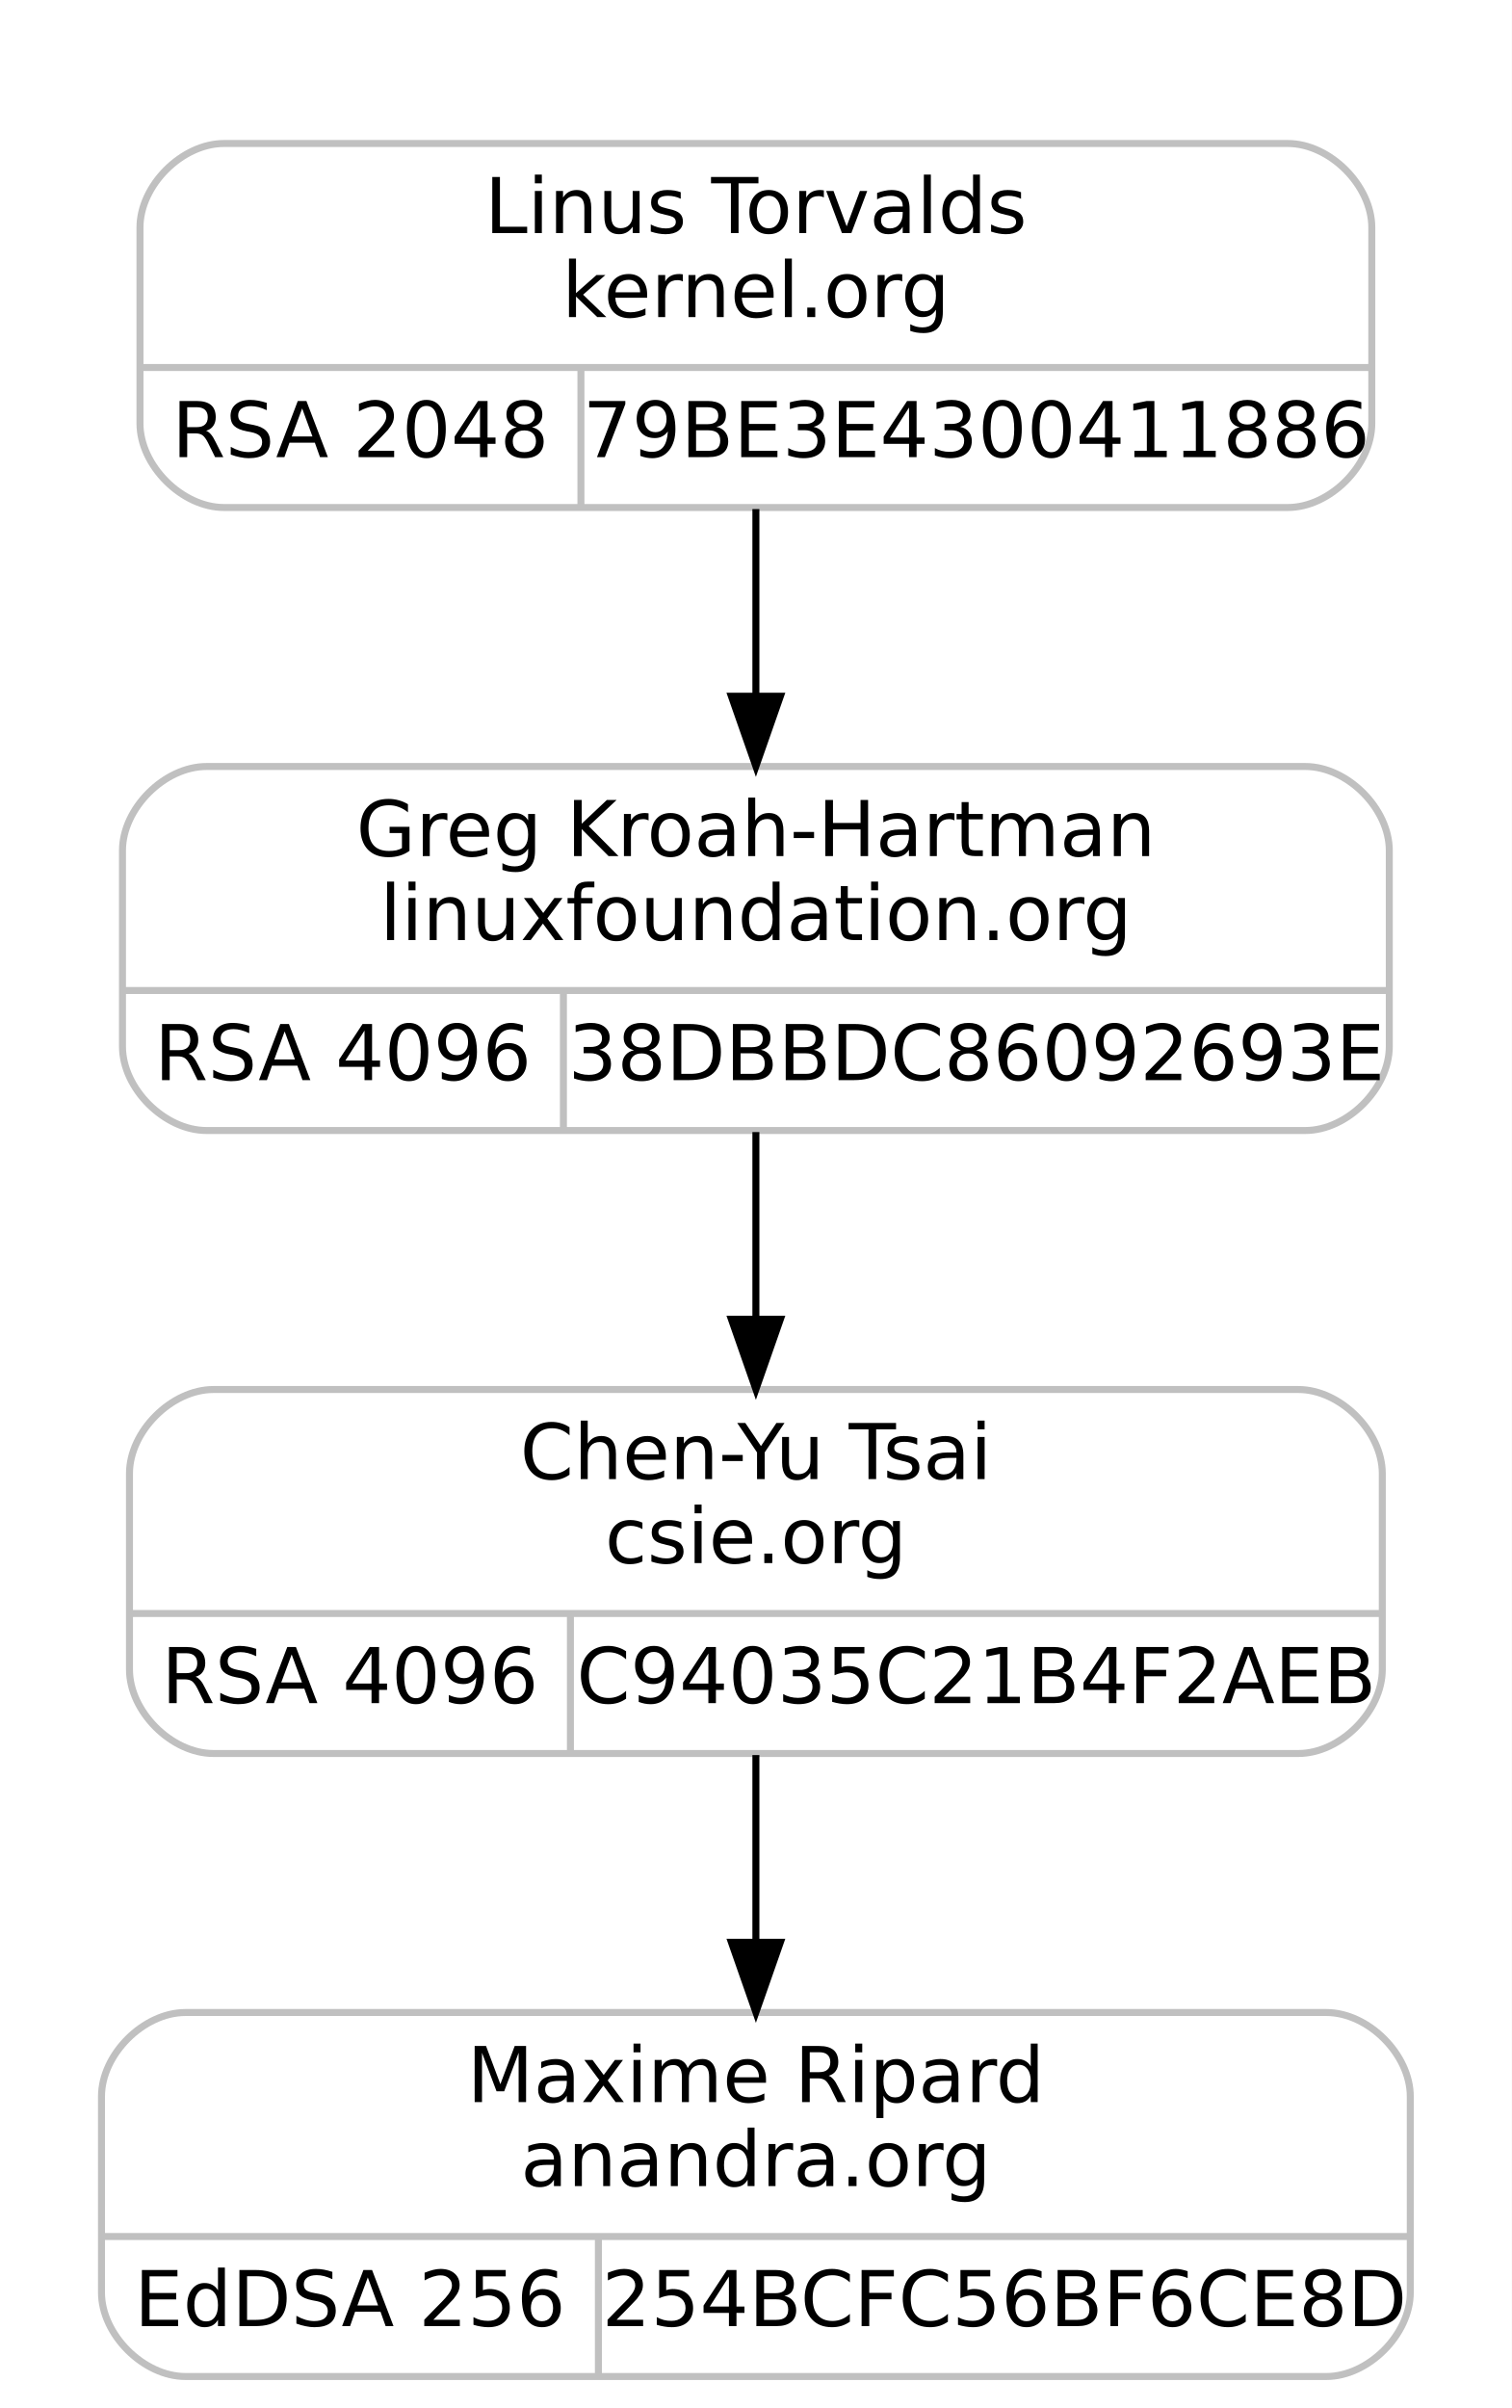
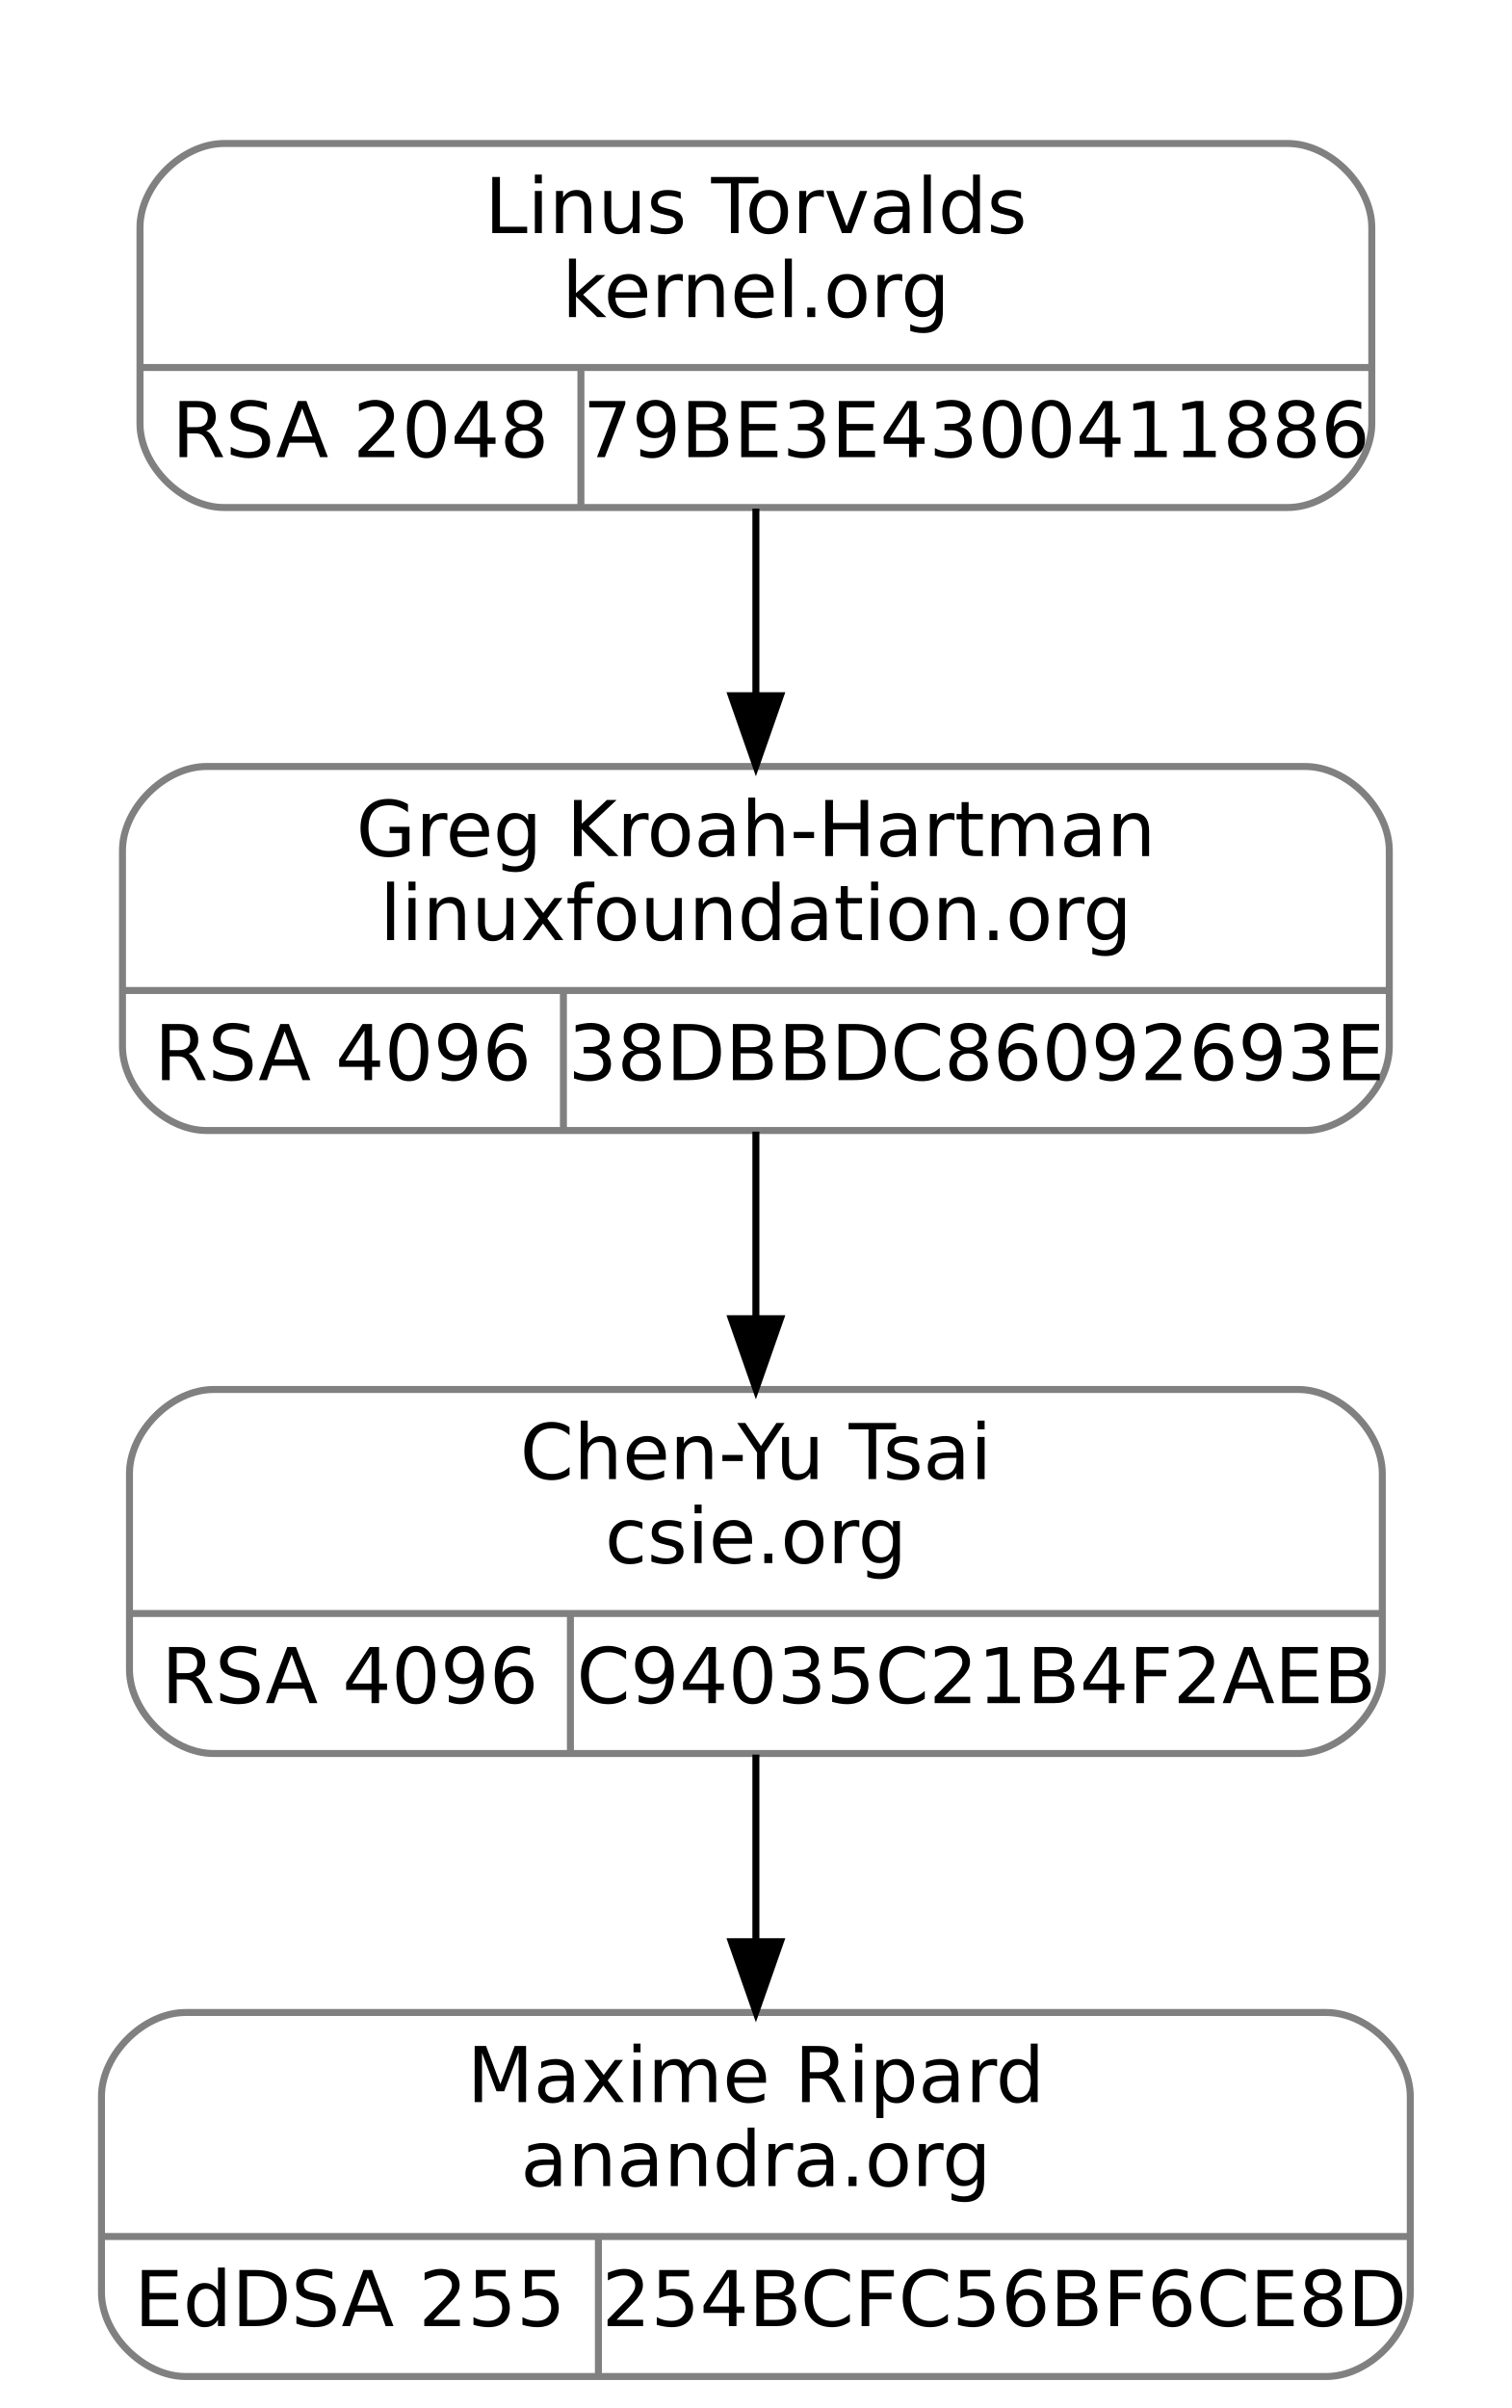
<svg xmlns="http://www.w3.org/2000/svg" width="216pt" height="344pt" viewBox="0.00 0.00 216.00 344.00">
  <g id="graph0" class="graph" transform="scale(1 1) rotate(0) translate(4 340)">
-     <polygon fill="#ffffff" stroke="transparent" points="-4,4 -4,-340 212,-340 212,4 -4,4" />
+     <polygon fill="white" stroke="transparent" points="-4,4 -4,-340 212,-340 212,4 -4,4" />
    <g id="clust1" class="cluster">
-       <polygon fill="none" stroke="#ffffff" points="8,-259 8,-328 200,-328 200,-259 8,-259" />
+       <polygon fill="none" stroke="white" points="8,-259 8,-328 200,-328 200,-259 8,-259" />
    </g>
    <g id="node1" class="node">
-       <path fill="none" stroke="#c0c0c0" d="M25.5,-178.5C25.5,-178.5 182.5,-178.5 182.5,-178.5 188.5,-178.5 194.5,-184.5 194.5,-190.5 194.5,-190.5 194.5,-218.5 194.5,-218.5 194.5,-224.5 188.5,-230.5 182.5,-230.5 182.5,-230.5 25.5,-230.5 25.5,-230.5 19.5,-230.5 13.5,-224.5 13.5,-218.5 13.5,-218.5 13.5,-190.5 13.5,-190.5 13.5,-184.5 19.5,-178.5 25.5,-178.5" />
-       <text text-anchor="middle" x="104" y="-217.7" font-family="droid sans,dejavu sans,helvetica" font-size="11.00" fill="#000000">Greg Kroah-Hartman</text>
-       <text text-anchor="middle" x="104" y="-205.7" font-family="droid sans,dejavu sans,helvetica" font-size="11.00" fill="#000000">linuxfoundation.org</text>
-       <polyline fill="none" stroke="#c0c0c0" points="13.5,-198.5 194.5,-198.5 " />
-       <text text-anchor="middle" x="45" y="-185.7" font-family="droid sans,dejavu sans,helvetica" font-size="11.00" fill="#000000">RSA 4096</text>
-       <polyline fill="none" stroke="#c0c0c0" points="76.5,-178.5 76.5,-198.5 " />
-       <text text-anchor="middle" x="135.5" y="-185.7" font-family="droid sans,dejavu sans,helvetica" font-size="11.00" fill="#000000">38DBBDC86092693E</text>
+       <path fill="none" stroke="gray" d="M25.5,-178.5C25.5,-178.5 182.5,-178.5 182.5,-178.5 188.5,-178.5 194.5,-184.5 194.5,-190.5 194.5,-190.5 194.5,-218.5 194.5,-218.5 194.5,-224.5 188.5,-230.5 182.5,-230.5 182.5,-230.5 25.5,-230.5 25.5,-230.5 19.5,-230.5 13.5,-224.5 13.5,-218.5 13.5,-218.5 13.5,-190.5 13.5,-190.5 13.5,-184.5 19.5,-178.5 25.5,-178.5" />
+       <text text-anchor="middle" x="104" y="-217.7" font-family="droid sans,dejavu sans,helvetica" font-size="11.00">Greg Kroah-Hartman</text>
+       <text text-anchor="middle" x="104" y="-205.7" font-family="droid sans,dejavu sans,helvetica" font-size="11.00">linuxfoundation.org</text>
+       <polyline fill="none" stroke="gray" points="13.5,-198.5 194.5,-198.5 " />
+       <text text-anchor="middle" x="45" y="-185.7" font-family="droid sans,dejavu sans,helvetica" font-size="11.00">RSA 4096</text>
+       <polyline fill="none" stroke="gray" points="76.5,-178.5 76.5,-198.5 " />
+       <text text-anchor="middle" x="135.5" y="-185.7" font-family="droid sans,dejavu sans,helvetica" font-size="11.00">38DBBDC86092693E</text>
    </g>
    <g id="node3" class="node">
-       <path fill="none" stroke="#c0c0c0" d="M26.5,-89.5C26.5,-89.5 181.5,-89.5 181.5,-89.5 187.5,-89.5 193.5,-95.5 193.5,-101.5 193.5,-101.5 193.5,-129.5 193.5,-129.5 193.5,-135.5 187.5,-141.5 181.5,-141.5 181.5,-141.5 26.5,-141.5 26.5,-141.5 20.5,-141.5 14.5,-135.5 14.5,-129.5 14.5,-129.5 14.5,-101.5 14.5,-101.5 14.5,-95.5 20.5,-89.5 26.5,-89.5" />
-       <text text-anchor="middle" x="104" y="-128.7" font-family="droid sans,dejavu sans,helvetica" font-size="11.00" fill="#000000">Chen-Yu Tsai</text>
-       <text text-anchor="middle" x="104" y="-116.7" font-family="droid sans,dejavu sans,helvetica" font-size="11.00" fill="#000000">csie.org</text>
-       <polyline fill="none" stroke="#c0c0c0" points="14.5,-109.5 193.5,-109.5 " />
-       <text text-anchor="middle" x="46" y="-96.7" font-family="droid sans,dejavu sans,helvetica" font-size="11.00" fill="#000000">RSA 4096</text>
-       <polyline fill="none" stroke="#c0c0c0" points="77.5,-89.5 77.5,-109.5 " />
-       <text text-anchor="middle" x="135.5" y="-96.7" font-family="droid sans,dejavu sans,helvetica" font-size="11.00" fill="#000000">C94035C21B4F2AEB</text>
+       <path fill="none" stroke="gray" d="M26.5,-89.5C26.5,-89.5 181.5,-89.5 181.5,-89.5 187.5,-89.5 193.5,-95.5 193.5,-101.5 193.5,-101.5 193.5,-129.5 193.5,-129.5 193.5,-135.5 187.5,-141.5 181.5,-141.5 181.5,-141.5 26.5,-141.5 26.5,-141.5 20.5,-141.5 14.5,-135.5 14.5,-129.5 14.5,-129.5 14.5,-101.5 14.5,-101.5 14.5,-95.5 20.5,-89.5 26.5,-89.5" />
+       <text text-anchor="middle" x="104" y="-128.7" font-family="droid sans,dejavu sans,helvetica" font-size="11.00">Chen-Yu Tsai</text>
+       <text text-anchor="middle" x="104" y="-116.7" font-family="droid sans,dejavu sans,helvetica" font-size="11.00">csie.org</text>
+       <polyline fill="none" stroke="gray" points="14.5,-109.5 193.5,-109.5 " />
+       <text text-anchor="middle" x="46" y="-96.7" font-family="droid sans,dejavu sans,helvetica" font-size="11.00">RSA 4096</text>
+       <polyline fill="none" stroke="gray" points="77.5,-89.5 77.5,-109.5 " />
+       <text text-anchor="middle" x="135.5" y="-96.7" font-family="droid sans,dejavu sans,helvetica" font-size="11.00">C94035C21B4F2AEB</text>
    </g>
    <g id="edge2" class="edge">
-       <path fill="none" stroke="#000000" d="M104,-178.278C104,-169.95 104,-160.587 104,-151.684" />
-       <polygon fill="#000000" stroke="#000000" points="107.5,-151.534 104,-141.534 100.5,-151.534 107.5,-151.534" />
+       <path fill="none" stroke="black" d="M104,-178.34C104,-170.04 104,-160.65 104,-151.75" />
+       <polygon fill="black" stroke="black" points="107.5,-151.61 104,-141.61 100.5,-151.61 107.5,-151.61" />
    </g>
    <g id="node2" class="node">
-       <path fill="none" stroke="#c0c0c0" d="M28,-267.5C28,-267.5 180,-267.5 180,-267.5 186,-267.5 192,-273.5 192,-279.5 192,-279.5 192,-307.5 192,-307.5 192,-313.5 186,-319.5 180,-319.5 180,-319.5 28,-319.5 28,-319.5 22,-319.5 16,-313.5 16,-307.5 16,-307.5 16,-279.5 16,-279.5 16,-273.5 22,-267.5 28,-267.5" />
-       <text text-anchor="middle" x="104" y="-306.7" font-family="droid sans,dejavu sans,helvetica" font-size="11.00" fill="#000000">Linus Torvalds</text>
-       <text text-anchor="middle" x="104" y="-294.7" font-family="droid sans,dejavu sans,helvetica" font-size="11.00" fill="#000000">kernel.org</text>
-       <polyline fill="none" stroke="#c0c0c0" points="16,-287.5 192,-287.5 " />
-       <text text-anchor="middle" x="47.5" y="-274.7" font-family="droid sans,dejavu sans,helvetica" font-size="11.00" fill="#000000">RSA 2048</text>
-       <polyline fill="none" stroke="#c0c0c0" points="79,-267.5 79,-287.5 " />
-       <text text-anchor="middle" x="135.5" y="-274.7" font-family="droid sans,dejavu sans,helvetica" font-size="11.00" fill="#000000">79BE3E4300411886</text>
+       <path fill="none" stroke="gray" d="M28,-267.5C28,-267.5 180,-267.5 180,-267.5 186,-267.5 192,-273.5 192,-279.5 192,-279.5 192,-307.5 192,-307.5 192,-313.5 186,-319.5 180,-319.5 180,-319.5 28,-319.5 28,-319.5 22,-319.5 16,-313.5 16,-307.5 16,-307.5 16,-279.5 16,-279.5 16,-273.5 22,-267.5 28,-267.5" />
+       <text text-anchor="middle" x="104" y="-306.7" font-family="droid sans,dejavu sans,helvetica" font-size="11.00">Linus Torvalds</text>
+       <text text-anchor="middle" x="104" y="-294.7" font-family="droid sans,dejavu sans,helvetica" font-size="11.00">kernel.org</text>
+       <polyline fill="none" stroke="gray" points="16,-287.5 192,-287.5 " />
+       <text text-anchor="middle" x="47.5" y="-274.7" font-family="droid sans,dejavu sans,helvetica" font-size="11.00">RSA 2048</text>
+       <polyline fill="none" stroke="gray" points="79,-267.5 79,-287.5 " />
+       <text text-anchor="middle" x="135.5" y="-274.7" font-family="droid sans,dejavu sans,helvetica" font-size="11.00">79BE3E4300411886</text>
    </g>
    <g id="edge1" class="edge">
-       <path fill="none" stroke="#000000" d="M104,-267.278C104,-258.95 104,-249.587 104,-240.684" />
-       <polygon fill="#000000" stroke="#000000" points="107.5,-240.534 104,-230.534 100.5,-240.534 107.5,-240.534" />
+       <path fill="none" stroke="black" d="M104,-267.34C104,-259.04 104,-249.65 104,-240.75" />
+       <polygon fill="black" stroke="black" points="107.5,-240.61 104,-230.61 100.5,-240.61 107.5,-240.61" />
    </g>
    <g id="node4" class="node">
-       <path fill="none" stroke="#c0c0c0" d="M22.5,-.5C22.5,-.5 185.5,-.5 185.5,-.5 191.5,-.5 197.5,-6.5 197.5,-12.5 197.5,-12.5 197.5,-40.5 197.5,-40.5 197.5,-46.5 191.5,-52.5 185.5,-52.5 185.5,-52.5 22.5,-52.5 22.5,-52.5 16.5,-52.5 10.5,-46.5 10.5,-40.5 10.5,-40.5 10.5,-12.5 10.5,-12.5 10.5,-6.5 16.5,-.5 22.5,-.5" />
-       <text text-anchor="middle" x="104" y="-39.7" font-family="droid sans,dejavu sans,helvetica" font-size="11.00" fill="#000000">Maxime Ripard</text>
-       <text text-anchor="middle" x="104" y="-27.7" font-family="droid sans,dejavu sans,helvetica" font-size="11.00" fill="#000000">anandra.org</text>
-       <polyline fill="none" stroke="#c0c0c0" points="10.5,-20.5 197.5,-20.5 " />
-       <text text-anchor="middle" x="46" y="-7.7" font-family="droid sans,dejavu sans,helvetica" font-size="11.00" fill="#000000">EdDSA 256</text>
-       <polyline fill="none" stroke="#c0c0c0" points="81.5,-.5 81.5,-20.5 " />
-       <text text-anchor="middle" x="139.5" y="-7.7" font-family="droid sans,dejavu sans,helvetica" font-size="11.00" fill="#000000">254BCFC56BF6CE8D</text>
+       <path fill="none" stroke="gray" d="M22.5,-0.5C22.5,-0.5 185.5,-0.5 185.5,-0.5 191.5,-0.5 197.5,-6.5 197.5,-12.5 197.5,-12.5 197.5,-40.5 197.5,-40.5 197.5,-46.5 191.5,-52.5 185.5,-52.5 185.5,-52.5 22.5,-52.5 22.5,-52.5 16.5,-52.5 10.5,-46.5 10.5,-40.5 10.5,-40.5 10.5,-12.5 10.5,-12.5 10.5,-6.5 16.5,-0.5 22.5,-0.5" />
+       <text text-anchor="middle" x="104" y="-39.7" font-family="droid sans,dejavu sans,helvetica" font-size="11.00">Maxime Ripard</text>
+       <text text-anchor="middle" x="104" y="-27.7" font-family="droid sans,dejavu sans,helvetica" font-size="11.00">anandra.org</text>
+       <polyline fill="none" stroke="gray" points="10.5,-20.5 197.5,-20.5 " />
+       <text text-anchor="middle" x="46" y="-7.7" font-family="droid sans,dejavu sans,helvetica" font-size="11.00">EdDSA 255</text>
+       <polyline fill="none" stroke="gray" points="81.5,-0.5 81.5,-20.5 " />
+       <text text-anchor="middle" x="139.5" y="-7.7" font-family="droid sans,dejavu sans,helvetica" font-size="11.00">254BCFC56BF6CE8D</text>
    </g>
    <g id="edge3" class="edge">
-       <path fill="none" stroke="#000000" d="M104,-89.278C104,-80.95 104,-71.587 104,-62.684" />
-       <polygon fill="#000000" stroke="#000000" points="107.5,-62.534 104,-52.534 100.5,-62.534 107.5,-62.534" />
+       <path fill="none" stroke="black" d="M104,-89.34C104,-81.04 104,-71.65 104,-62.75" />
+       <polygon fill="black" stroke="black" points="107.5,-62.61 104,-52.61 100.5,-62.61 107.5,-62.61" />
    </g>
  </g>
</svg>
